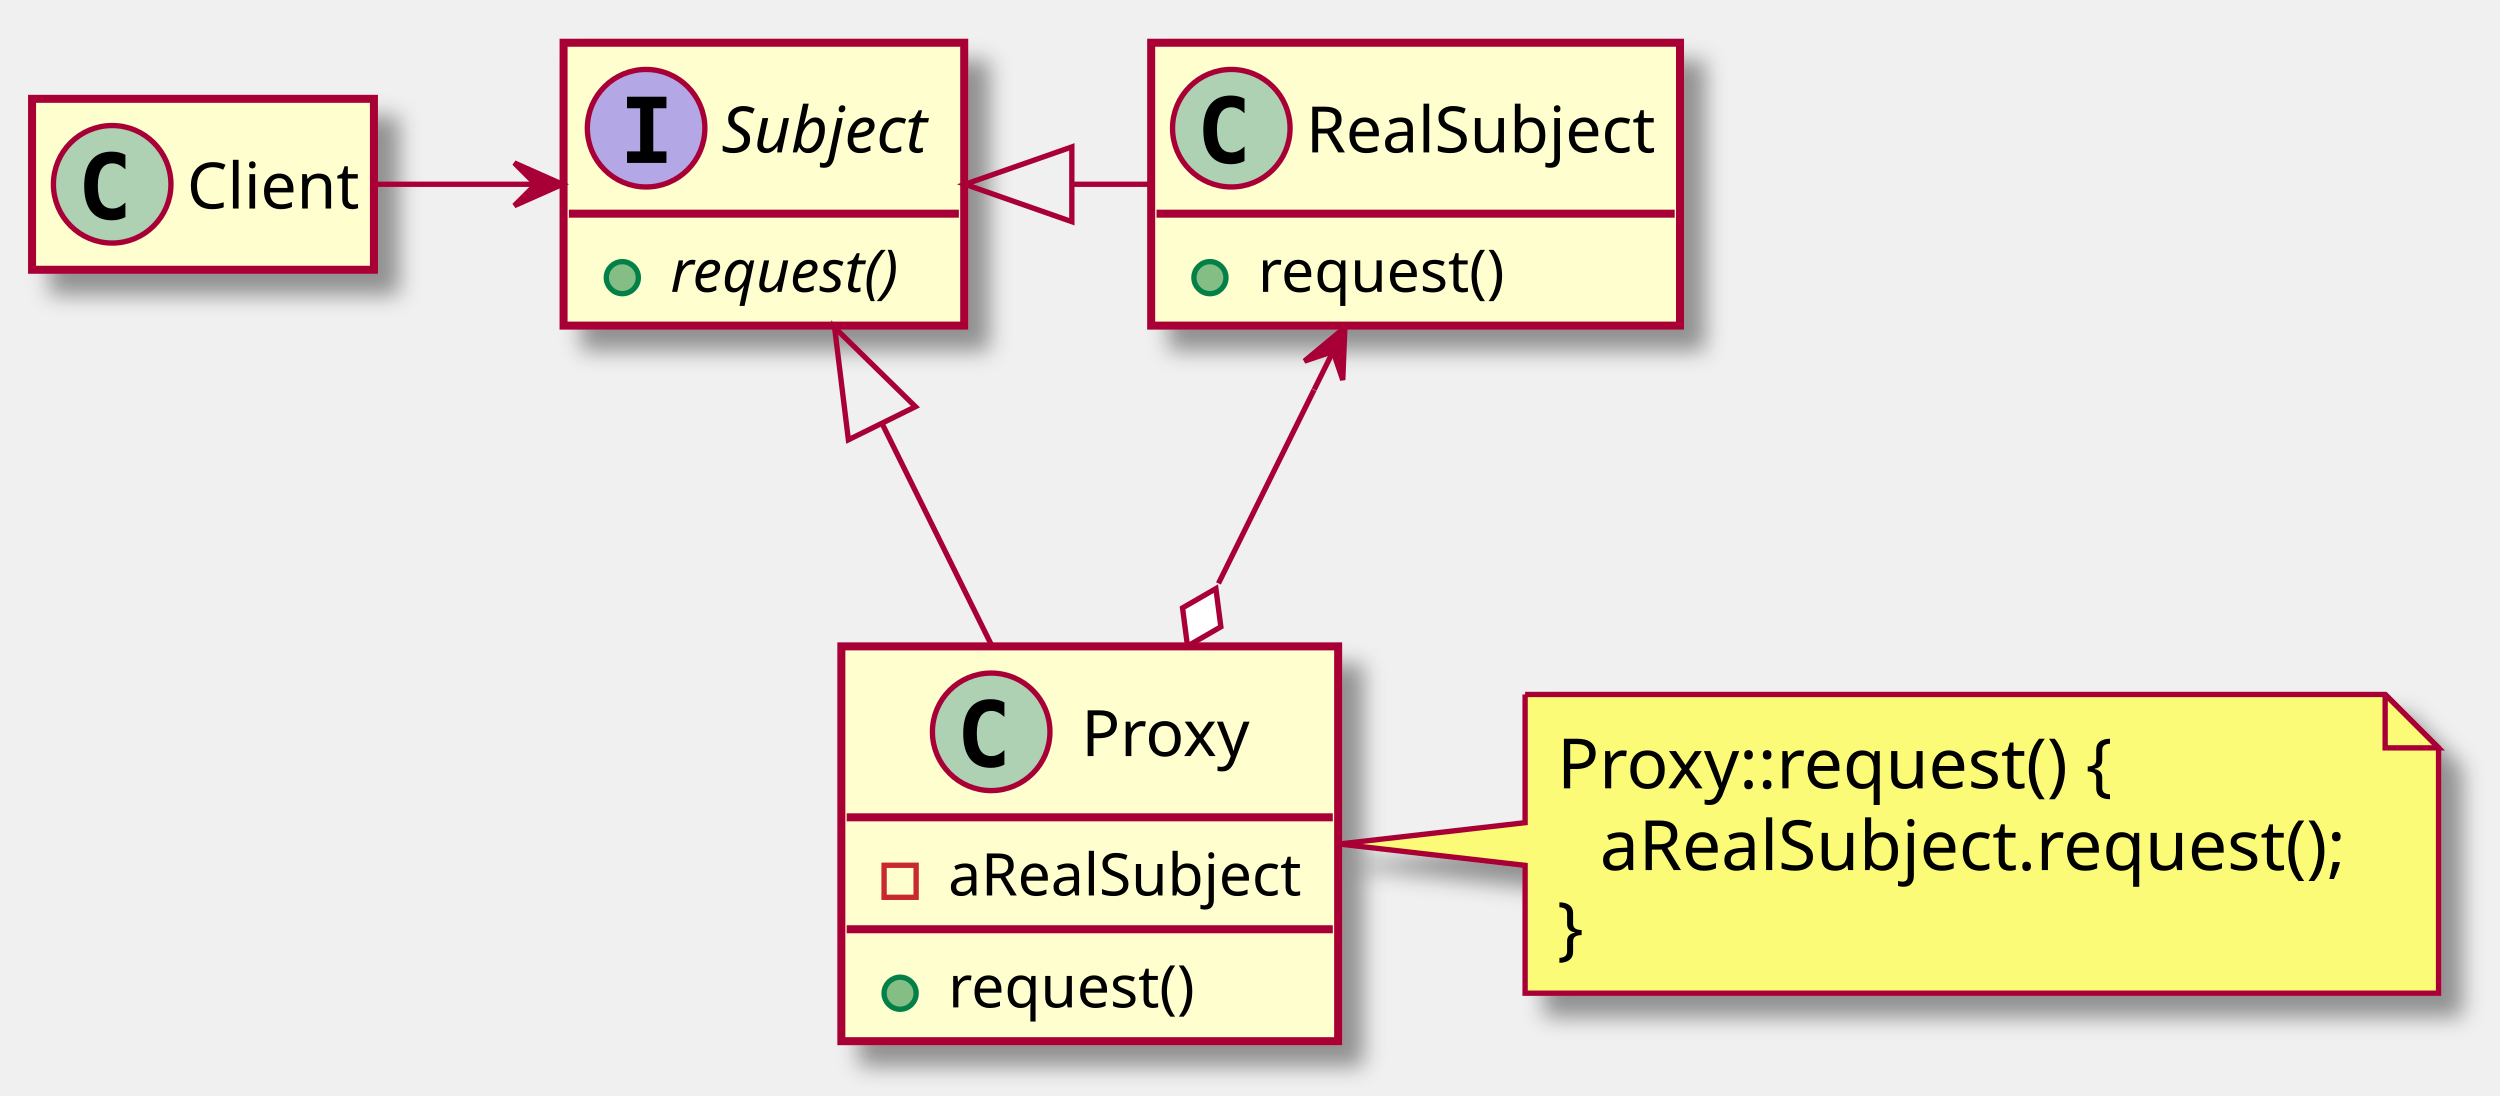
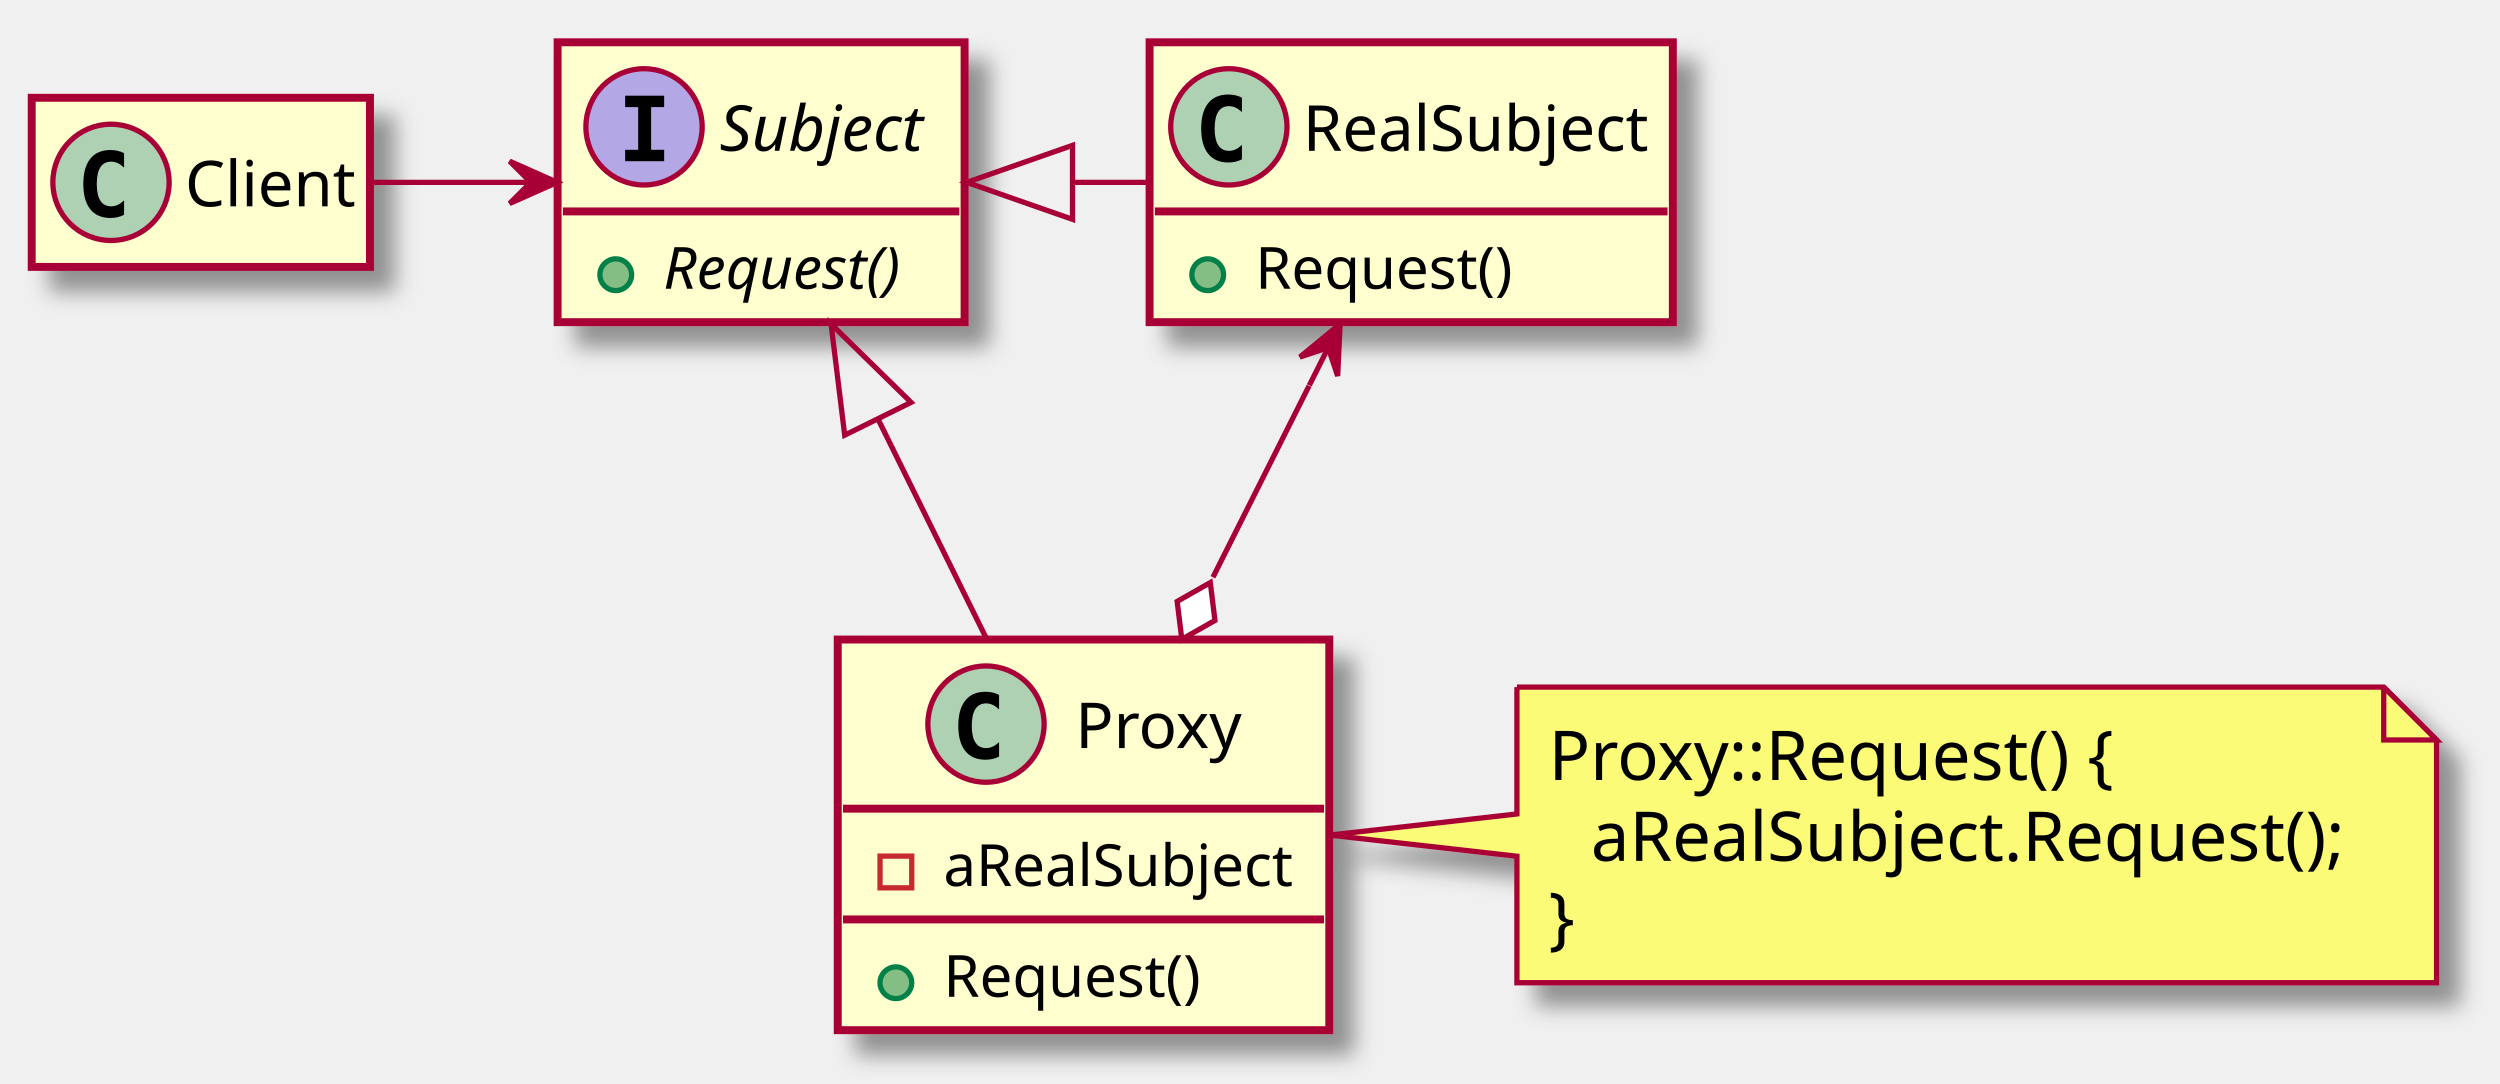
- <svg xmlns="http://www.w3.org/2000/svg" contentScriptType="application/ecmascript" contentStyleType="text/css" height="205px" preserveAspectRatio="none" style="width:468px;height:205px;" version="1.1" viewBox="0 0 468 205" width="468px" zoomAndPan="magnify">
+ <svg xmlns="http://www.w3.org/2000/svg" contentScriptType="application/ecmascript" contentStyleType="text/css" height="205px" preserveAspectRatio="none" style="width:473px;height:205px;" version="1.1" viewBox="0 0 473 205" width="473px" zoomAndPan="magnify">
  <defs>
-     <filter height="300%" id="f11xm59p3cri4l" width="300%" x="-1" y="-1">
+     <filter height="300%" id="ftcz1woigrl9h" width="300%" x="-1" y="-1">
      <feGaussianBlur result="blurOut" stdDeviation="2.0" />
      <feColorMatrix in="blurOut" result="blurOut2" type="matrix" values="0 0 0 0 0 0 0 0 0 0 0 0 0 0 0 0 0 0 .4 0" />
      <feOffset dx="4.0" dy="4.0" in="blurOut2" result="blurOut3" />
      <feBlend in="SourceGraphic" in2="blurOut3" mode="normal" />
    </filter>
  </defs>
  <g>
-     <rect fill="#FEFECE" filter="url(#f11xm59p3cri4l)" height="32" id="Client" style="stroke: #A80036; stroke-width: 1.5;" width="64" x="6" y="18.5" />
+     <rect fill="#FEFECE" filter="url(#ftcz1woigrl9h)" height="32" id="Client" style="stroke: #A80036; stroke-width: 1.5;" width="64" x="6" y="18.5" />
    <ellipse cx="21" cy="34.5" fill="#ADD1B2" rx="11" ry="11" style="stroke: #A80036; stroke-width: 1.0;" />
    <path d="M23.473,40.643 Q22.892,40.942 22.253,41.091 Q21.614,41.241 20.908,41.241 Q18.401,41.241 17.081,39.589 Q15.762,37.937 15.762,34.816 Q15.762,31.686 17.081,30.035 Q18.401,28.383 20.908,28.383 Q21.614,28.383 22.261,28.532 Q22.909,28.682 23.473,28.98 L23.473,31.703 Q22.842,31.122 22.249,30.852 Q21.655,30.582 21.024,30.582 Q19.68,30.582 18.995,31.649 Q18.31,32.716 18.31,34.816 Q18.31,36.908 18.995,37.974 Q19.68,39.041 21.024,39.041 Q21.655,39.041 22.249,38.771 Q22.842,38.502 23.473,37.92 Z " />
    <text fill="#000000" font-family="sans-serif" font-size="12" lengthAdjust="spacingAndGlyphs" textLength="32" x="35" y="39.035">Client</text>
-     <rect fill="#FEFECE" filter="url(#f11xm59p3cri4l)" height="52.955" id="Subject" style="stroke: #A80036; stroke-width: 1.5;" width="75" x="105.5" y="8" />
-     <ellipse cx="120.95" cy="24" fill="#B4A7E5" rx="11" ry="11" style="stroke: #A80036; stroke-width: 1.0;" />
-     <path d="M117.378,20.265 L117.378,18.107 L124.757,18.107 L124.757,20.265 L122.292,20.265 L122.292,28.342 L124.757,28.342 L124.757,30.5 L117.378,30.5 L117.378,28.342 L119.843,28.342 L119.843,20.265 Z " />
-     <text fill="#000000" font-family="sans-serif" font-size="12" font-style="italic" lengthAdjust="spacingAndGlyphs" textLength="42" x="135.05" y="28.535">Subject</text>
-     <line style="stroke: #A80036; stroke-width: 1.5;" x1="106.5" x2="179.5" y1="40" y2="40" />
+     <rect fill="#FEFECE" filter="url(#ftcz1woigrl9h)" height="52.955" id="Subject" style="stroke: #A80036; stroke-width: 1.5;" width="77" x="105.5" y="8" />
+     <ellipse cx="121.85" cy="24" fill="#B4A7E5" rx="11" ry="11" style="stroke: #A80036; stroke-width: 1.0;" />
+     <path d="M118.278,20.265 L118.278,18.107 L125.657,18.107 L125.657,20.265 L123.192,20.265 L123.192,28.342 L125.657,28.342 L125.657,30.5 L118.278,30.5 L118.278,28.342 L120.743,28.342 L120.743,20.265 Z " />
+     <text fill="#000000" font-family="sans-serif" font-size="12" font-style="italic" lengthAdjust="spacingAndGlyphs" textLength="42" x="136.15" y="28.535">Subject</text>
+     <line style="stroke: #A80036; stroke-width: 1.5;" x1="106.5" x2="181.5" y1="40" y2="40" />
    <ellipse cx="116.5" cy="51.977" fill="#84BE84" rx="3" ry="3" style="stroke: #038048; stroke-width: 1.0;" />
-     <text fill="#000000" font-family="sans-serif" font-size="11" font-style="italic" lengthAdjust="spacingAndGlyphs" textLength="49" x="125.5" y="54.635">request()</text>
-     <rect fill="#FEFECE" filter="url(#f11xm59p3cri4l)" height="52.955" id="RealSubject" style="stroke: #A80036; stroke-width: 1.5;" width="99" x="215.5" y="8" />
-     <ellipse cx="230.5" cy="24" fill="#ADD1B2" rx="11" ry="11" style="stroke: #A80036; stroke-width: 1.0;" />
-     <path d="M232.973,30.143 Q232.392,30.442 231.753,30.591 Q231.114,30.741 230.408,30.741 Q227.901,30.741 226.582,29.089 Q225.262,27.437 225.262,24.316 Q225.262,21.186 226.582,19.535 Q227.901,17.883 230.408,17.883 Q231.114,17.883 231.761,18.032 Q232.409,18.182 232.973,18.48 L232.973,21.203 Q232.342,20.622 231.749,20.352 Q231.155,20.082 230.524,20.082 Q229.18,20.082 228.495,21.149 Q227.81,22.216 227.81,24.316 Q227.81,26.408 228.495,27.474 Q229.18,28.541 230.524,28.541 Q231.155,28.541 231.749,28.271 Q232.342,28.002 232.973,27.42 Z " />
-     <text fill="#000000" font-family="sans-serif" font-size="12" lengthAdjust="spacingAndGlyphs" textLength="67" x="244.5" y="28.535">RealSubject</text>
-     <line style="stroke: #A80036; stroke-width: 1.5;" x1="216.5" x2="313.5" y1="40" y2="40" />
-     <ellipse cx="226.5" cy="51.977" fill="#84BE84" rx="3" ry="3" style="stroke: #038048; stroke-width: 1.0;" />
-     <text fill="#000000" font-family="sans-serif" font-size="11" lengthAdjust="spacingAndGlyphs" textLength="49" x="235.5" y="54.635">request()</text>
-     <rect fill="#FEFECE" filter="url(#f11xm59p3cri4l)" height="73.91" id="Proxy" style="stroke: #A80036; stroke-width: 1.5;" width="93" x="157.5" y="121" />
-     <ellipse cx="185.55" cy="137" fill="#ADD1B2" rx="11" ry="11" style="stroke: #A80036; stroke-width: 1.0;" />
-     <path d="M188.023,143.143 Q187.442,143.442 186.803,143.591 Q186.164,143.741 185.458,143.741 Q182.951,143.741 181.631,142.089 Q180.312,140.437 180.312,137.316 Q180.312,134.186 181.631,132.535 Q182.951,130.883 185.458,130.883 Q186.164,130.883 186.811,131.032 Q187.459,131.182 188.023,131.481 L188.023,134.203 Q187.392,133.622 186.799,133.352 Q186.205,133.083 185.574,133.083 Q184.23,133.083 183.545,134.149 Q182.86,135.216 182.86,137.316 Q182.86,139.408 183.545,140.474 Q184.23,141.541 185.574,141.541 Q186.205,141.541 186.799,141.271 Q187.392,141.001 188.023,140.42 Z " />
-     <text fill="#000000" font-family="sans-serif" font-size="12" lengthAdjust="spacingAndGlyphs" textLength="32" x="202.45" y="141.535">Proxy</text>
-     <line style="stroke: #A80036; stroke-width: 1.5;" x1="158.5" x2="249.5" y1="153" y2="153" />
-     <rect fill="none" height="6" style="stroke: #C82930; stroke-width: 1.0;" width="6" x="165.5" y="161.977" />
-     <text fill="#000000" font-family="sans-serif" font-size="11" lengthAdjust="spacingAndGlyphs" textLength="67" x="177.5" y="167.635">aRealSubject</text>
-     <line style="stroke: #A80036; stroke-width: 1.5;" x1="158.5" x2="249.5" y1="173.955" y2="173.955" />
-     <ellipse cx="168.5" cy="185.933" fill="#84BE84" rx="3" ry="3" style="stroke: #038048; stroke-width: 1.0;" />
-     <text fill="#000000" font-family="sans-serif" font-size="11" lengthAdjust="spacingAndGlyphs" textLength="49" x="177.5" y="188.59">request()</text>
-     <path d="M285.5,130 L285.5,154 L250.643,158 L285.5,162 L285.5,185.932 A0,0 0 0 0 285.5,185.932 L456.5,185.932 A0,0 0 0 0 456.5,185.932 L456.5,140 L446.5,130 L285.5,130 A0,0 0 0 0 285.5,130 " fill="#FBFB77" filter="url(#f11xm59p3cri4l)" style="stroke: #A80036; stroke-width: 1.0;" />
-     <path d="M446.5,130 L446.5,140 L456.5,140 L446.5,130 " fill="#FBFB77" style="stroke: #A80036; stroke-width: 1.0;" />
-     <text fill="#000000" font-family="sans-serif" font-size="13" lengthAdjust="spacingAndGlyphs" textLength="106" x="291.5" y="147.568">Proxy::request() {</text>
-     <text fill="#000000" font-family="sans-serif" font-size="13" lengthAdjust="spacingAndGlyphs" textLength="142" x="299.5" y="162.879">aRealSubject.request();</text>
-     <text fill="#000000" font-family="sans-serif" font-size="13" lengthAdjust="spacingAndGlyphs" textLength="4" x="291.5" y="178.19">}</text>
-     <path d="M70.402,34.5 C80.303,34.5 90.204,34.5 100.106,34.5 " fill="none" id="Client-Subject" style="stroke: #A80036; stroke-width: 1.0;" />
-     <polygon fill="#A80036" points="105.283,34.5,96.283,30.5,100.283,34.5,96.283,38.5,105.283,34.5" style="stroke: #A80036; stroke-width: 1.0;" />
-     <path d="M200.65,34.5 C205.515,34.5 210.381,34.5 215.246,34.5 " fill="none" id="Subject-RealSubject" style="stroke: #A80036; stroke-width: 1.0;" />
-     <polygon fill="none" points="200.649,41.5,180.648,34.5,200.648,27.5,200.649,41.5" style="stroke: #A80036; stroke-width: 1.0;" />
-     <path d="M165.212,79.469 C171.942,93.096 179.256,107.903 185.699,120.948 " fill="none" id="Subject-Proxy" style="stroke: #A80036; stroke-width: 1.0;" />
-     <polygon fill="none" points="158.817,82.329,156.236,61.298,171.369,76.13,158.817,82.329" style="stroke: #A80036; stroke-width: 1.0;" />
-     <path d="M245.986,72.995 C240.322,84.463 234.039,97.184 228.095,109.217 " fill="none" id="RealSubject-Proxy" style="stroke: #A80036; stroke-width: 1.0;" />
-     <polygon fill="#FFFFFF" points="222.301,120.948,228.544,117.34,227.615,110.189,221.371,113.797,222.301,120.948" style="stroke: #A80036; stroke-width: 1.0;" />
-     <polygon fill="#A80036" points="251.764,61.298,244.192,67.596,249.55,65.781,251.365,71.138,251.764,61.298" style="stroke: #A80036; stroke-width: 1.0;" />
-     <line style="stroke: #A80036; stroke-width: 1.0;" x1="249.55" x2="246.007" y1="65.781" y2="72.953" />
+     <text fill="#000000" font-family="sans-serif" font-size="11" font-style="italic" lengthAdjust="spacingAndGlyphs" textLength="51" x="125.5" y="54.635">Request()</text>
+     <rect fill="#FEFECE" filter="url(#ftcz1woigrl9h)" height="52.955" id="RealSubject" style="stroke: #A80036; stroke-width: 1.5;" width="99" x="217.5" y="8" />
+     <ellipse cx="232.5" cy="24" fill="#ADD1B2" rx="11" ry="11" style="stroke: #A80036; stroke-width: 1.0;" />
+     <path d="M234.973,30.143 Q234.392,30.442 233.753,30.591 Q233.114,30.741 232.408,30.741 Q229.901,30.741 228.582,29.089 Q227.262,27.437 227.262,24.316 Q227.262,21.186 228.582,19.535 Q229.901,17.883 232.408,17.883 Q233.114,17.883 233.761,18.032 Q234.409,18.182 234.973,18.48 L234.973,21.203 Q234.342,20.622 233.749,20.352 Q233.155,20.082 232.524,20.082 Q231.18,20.082 230.495,21.149 Q229.81,22.216 229.81,24.316 Q229.81,26.408 230.495,27.474 Q231.18,28.541 232.524,28.541 Q233.155,28.541 233.749,28.271 Q234.342,28.002 234.973,27.42 Z " />
+     <text fill="#000000" font-family="sans-serif" font-size="12" lengthAdjust="spacingAndGlyphs" textLength="67" x="246.5" y="28.535">RealSubject</text>
+     <line style="stroke: #A80036; stroke-width: 1.5;" x1="218.5" x2="315.5" y1="40" y2="40" />
+     <ellipse cx="228.5" cy="51.977" fill="#84BE84" rx="3" ry="3" style="stroke: #038048; stroke-width: 1.0;" />
+     <text fill="#000000" font-family="sans-serif" font-size="11" lengthAdjust="spacingAndGlyphs" textLength="51" x="237.5" y="54.635">Request()</text>
+     <rect fill="#FEFECE" filter="url(#ftcz1woigrl9h)" height="73.91" id="Proxy" style="stroke: #A80036; stroke-width: 1.5;" width="93" x="158.5" y="121" />
+     <ellipse cx="186.55" cy="137" fill="#ADD1B2" rx="11" ry="11" style="stroke: #A80036; stroke-width: 1.0;" />
+     <path d="M189.023,143.143 Q188.442,143.442 187.803,143.591 Q187.164,143.741 186.458,143.741 Q183.951,143.741 182.631,142.089 Q181.312,140.437 181.312,137.316 Q181.312,134.186 182.631,132.535 Q183.951,130.883 186.458,130.883 Q187.164,130.883 187.811,131.032 Q188.459,131.182 189.023,131.481 L189.023,134.203 Q188.392,133.622 187.799,133.352 Q187.205,133.083 186.574,133.083 Q185.23,133.083 184.545,134.149 Q183.86,135.216 183.86,137.316 Q183.86,139.408 184.545,140.474 Q185.23,141.541 186.574,141.541 Q187.205,141.541 187.799,141.271 Q188.392,141.001 189.023,140.42 Z " />
+     <text fill="#000000" font-family="sans-serif" font-size="12" lengthAdjust="spacingAndGlyphs" textLength="32" x="203.45" y="141.535">Proxy</text>
+     <line style="stroke: #A80036; stroke-width: 1.5;" x1="159.5" x2="250.5" y1="153" y2="153" />
+     <rect fill="none" height="6" style="stroke: #C82930; stroke-width: 1.0;" width="6" x="166.5" y="161.977" />
+     <text fill="#000000" font-family="sans-serif" font-size="11" lengthAdjust="spacingAndGlyphs" textLength="67" x="178.5" y="167.635">aRealSubject</text>
+     <line style="stroke: #A80036; stroke-width: 1.5;" x1="159.5" x2="250.5" y1="173.955" y2="173.955" />
+     <ellipse cx="169.5" cy="185.933" fill="#84BE84" rx="3" ry="3" style="stroke: #038048; stroke-width: 1.0;" />
+     <text fill="#000000" font-family="sans-serif" font-size="11" lengthAdjust="spacingAndGlyphs" textLength="51" x="178.5" y="188.59">Request()</text>
+     <path d="M287,130 L287,154 L251.541,158 L287,162 L287,185.932 A0,0 0 0 0 287,185.932 L461,185.932 A0,0 0 0 0 461,185.932 L461,140 L451,130 L287,130 A0,0 0 0 0 287,130 " fill="#FBFB77" filter="url(#ftcz1woigrl9h)" style="stroke: #A80036; stroke-width: 1.0;" />
+     <path d="M451,130 L451,140 L461,140 L451,130 " fill="#FBFB77" style="stroke: #A80036; stroke-width: 1.0;" />
+     <text fill="#000000" font-family="sans-serif" font-size="13" lengthAdjust="spacingAndGlyphs" textLength="109" x="293" y="147.568">Proxy::Request() {</text>
+     <text fill="#000000" font-family="sans-serif" font-size="13" lengthAdjust="spacingAndGlyphs" textLength="145" x="301" y="162.879">aRealSubject.Request();</text>
+     <text fill="#000000" font-family="sans-serif" font-size="13" lengthAdjust="spacingAndGlyphs" textLength="4" x="293" y="178.19">}</text>
+     <path d="M70.297,34.5 C80.267,34.5 90.237,34.5 100.207,34.5 " fill="none" id="Client-Subject" style="stroke: #A80036; stroke-width: 1.0;" />
+     <polygon fill="#A80036" points="105.421,34.5,96.421,30.5,100.421,34.5,96.421,38.5,105.421,34.5" style="stroke: #A80036; stroke-width: 1.0;" />
+     <path d="M203.125,34.5 C207.885,34.5 212.645,34.5 217.405,34.5 " fill="none" id="Subject-RealSubject" style="stroke: #A80036; stroke-width: 1.0;" />
+     <polygon fill="none" points="202.918,41.5,182.918,34.5,202.918,27.5,202.918,41.5" style="stroke: #A80036; stroke-width: 1.0;" />
+     <path d="M166.212,79.469 C172.942,93.096 180.256,107.903 186.699,120.948 " fill="none" id="Subject-Proxy" style="stroke: #A80036; stroke-width: 1.0;" />
+     <polygon fill="none" points="159.817,82.329,157.236,61.298,172.369,76.13,159.817,82.329" style="stroke: #A80036; stroke-width: 1.0;" />
+     <path d="M247.675,72.995 C241.918,84.463 235.531,97.184 229.49,109.217 " fill="none" id="RealSubject-Proxy" style="stroke: #A80036; stroke-width: 1.0;" />
+     <polygon fill="#FFFFFF" points="223.601,120.948,229.868,117.381,228.985,110.224,222.718,113.792,223.601,120.948" style="stroke: #A80036; stroke-width: 1.0;" />
+     <polygon fill="#A80036" points="253.547,61.298,245.934,67.546,251.304,65.766,253.084,71.136,253.547,61.298" style="stroke: #A80036; stroke-width: 1.0;" />
+     <line style="stroke: #A80036; stroke-width: 1.0;" x1="251.304" x2="247.714" y1="65.766" y2="72.916" />
  </g>
</svg>
